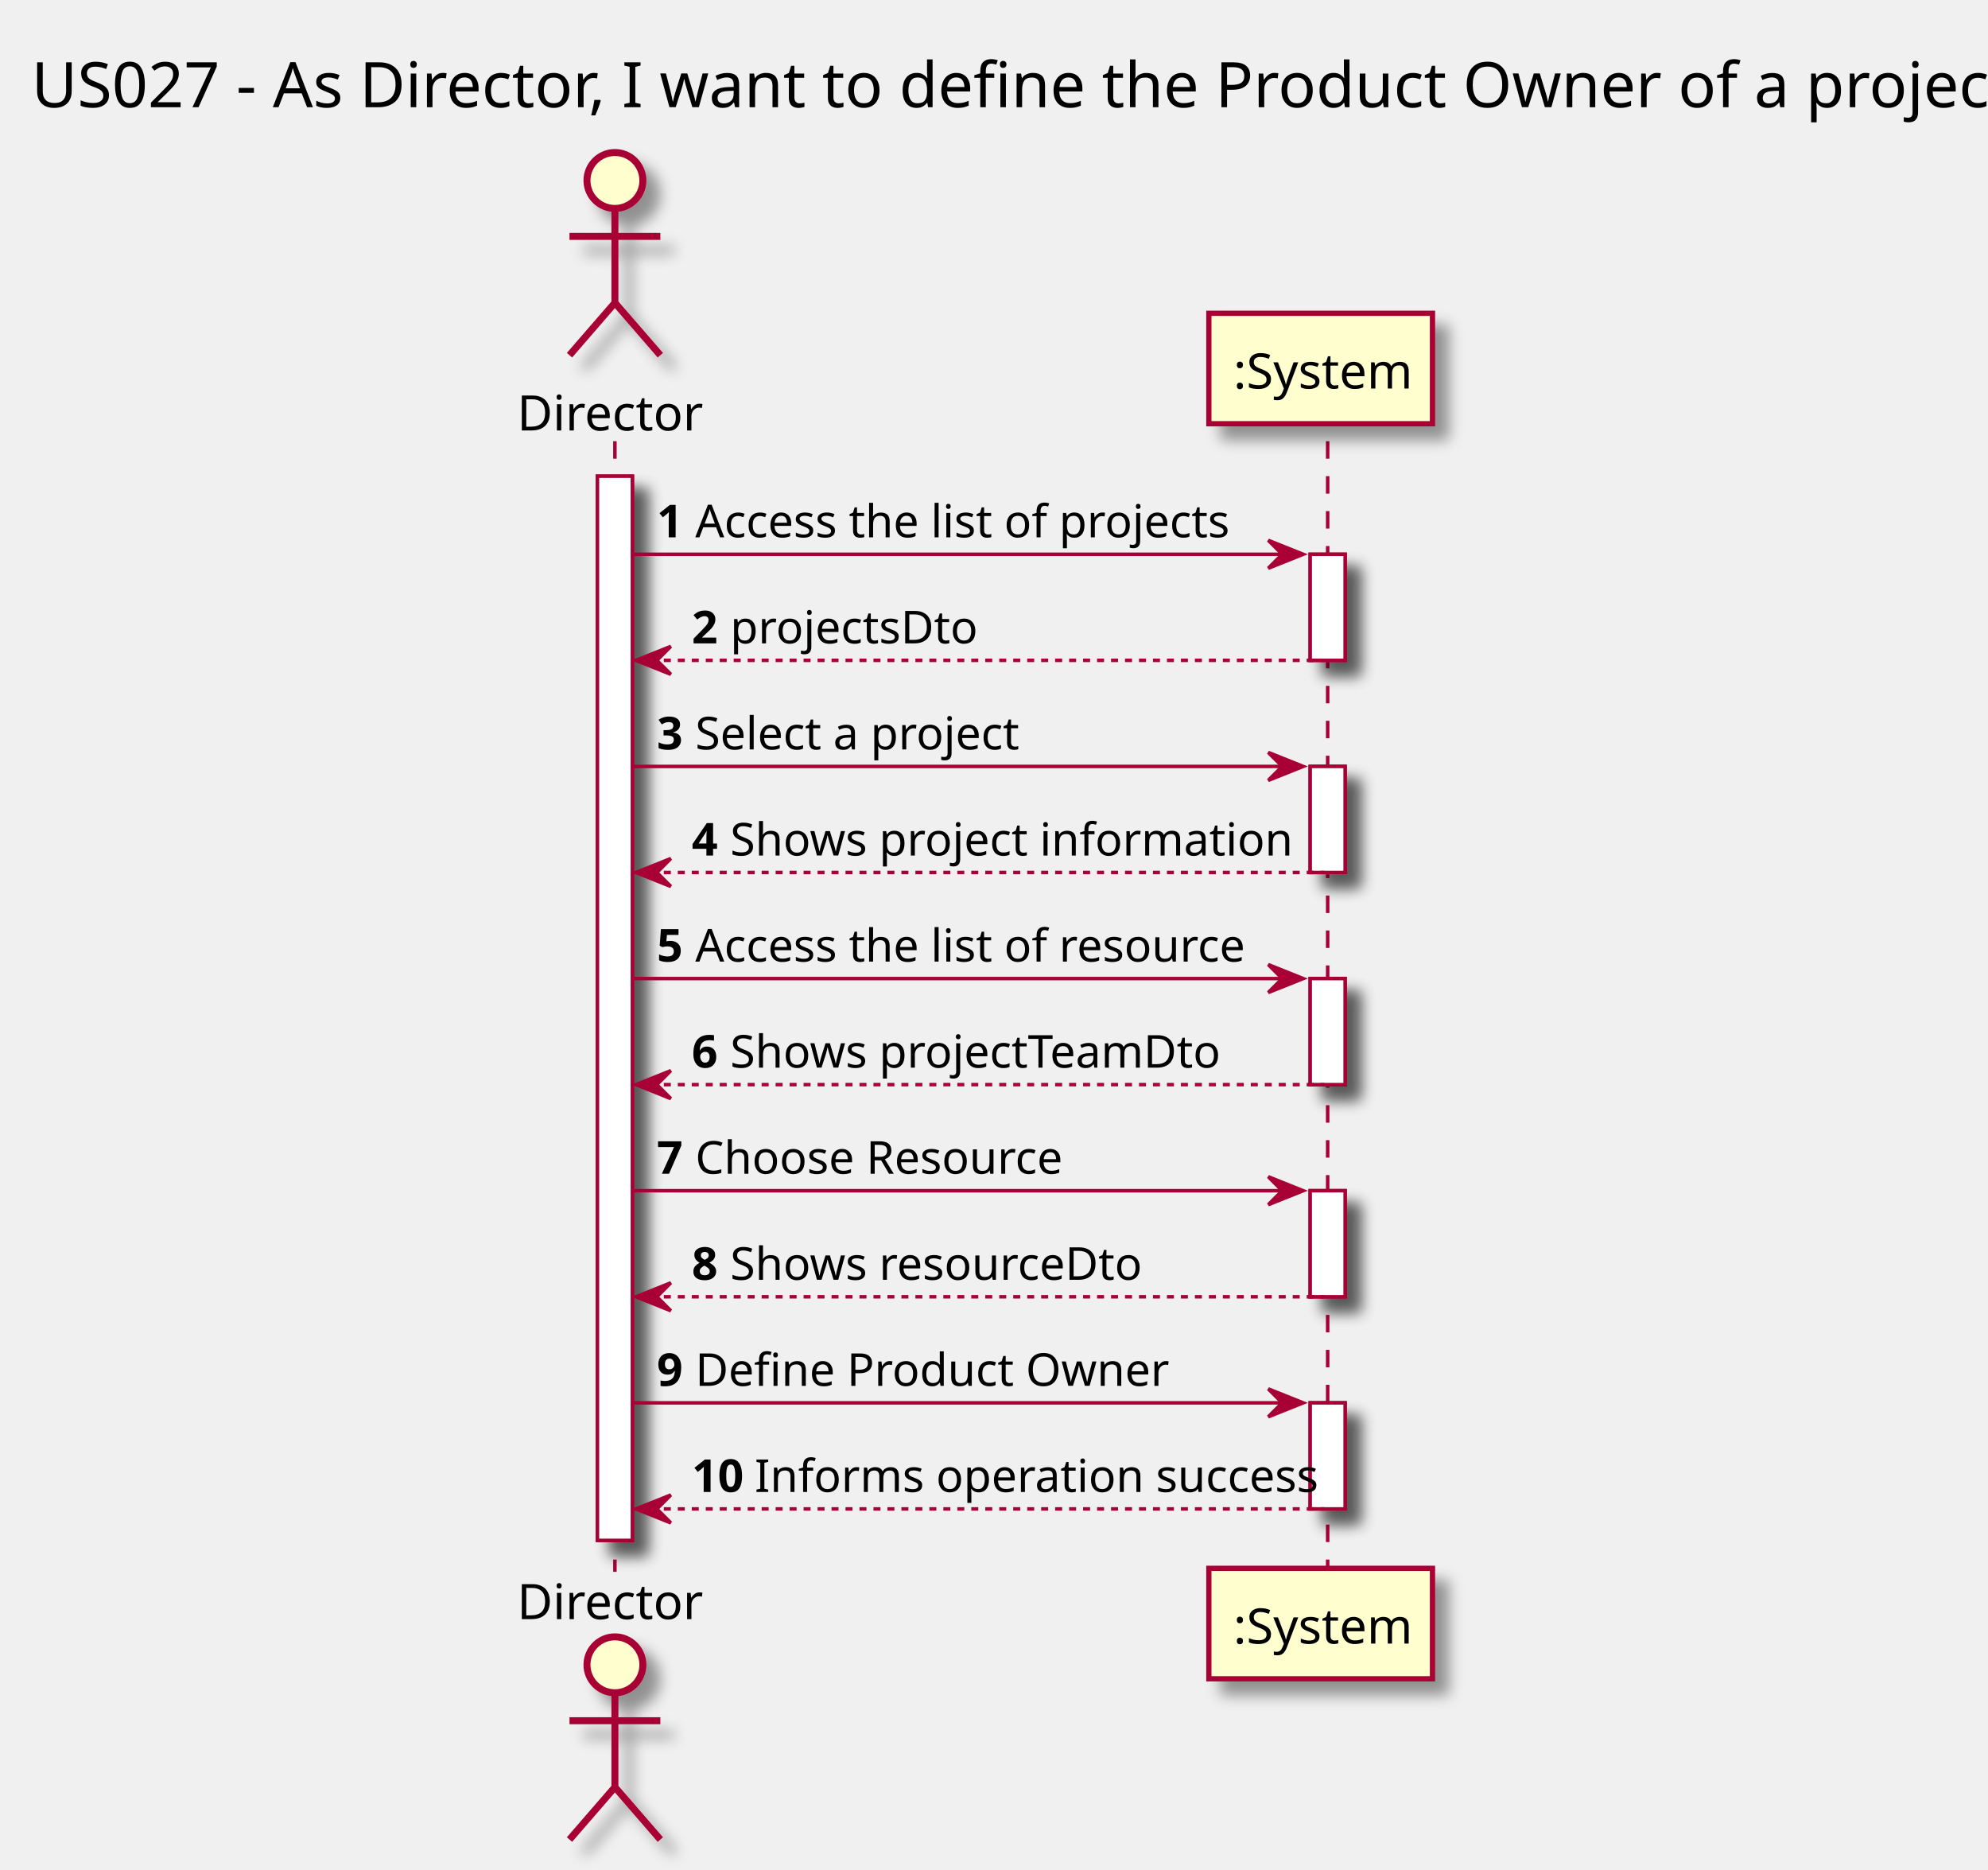
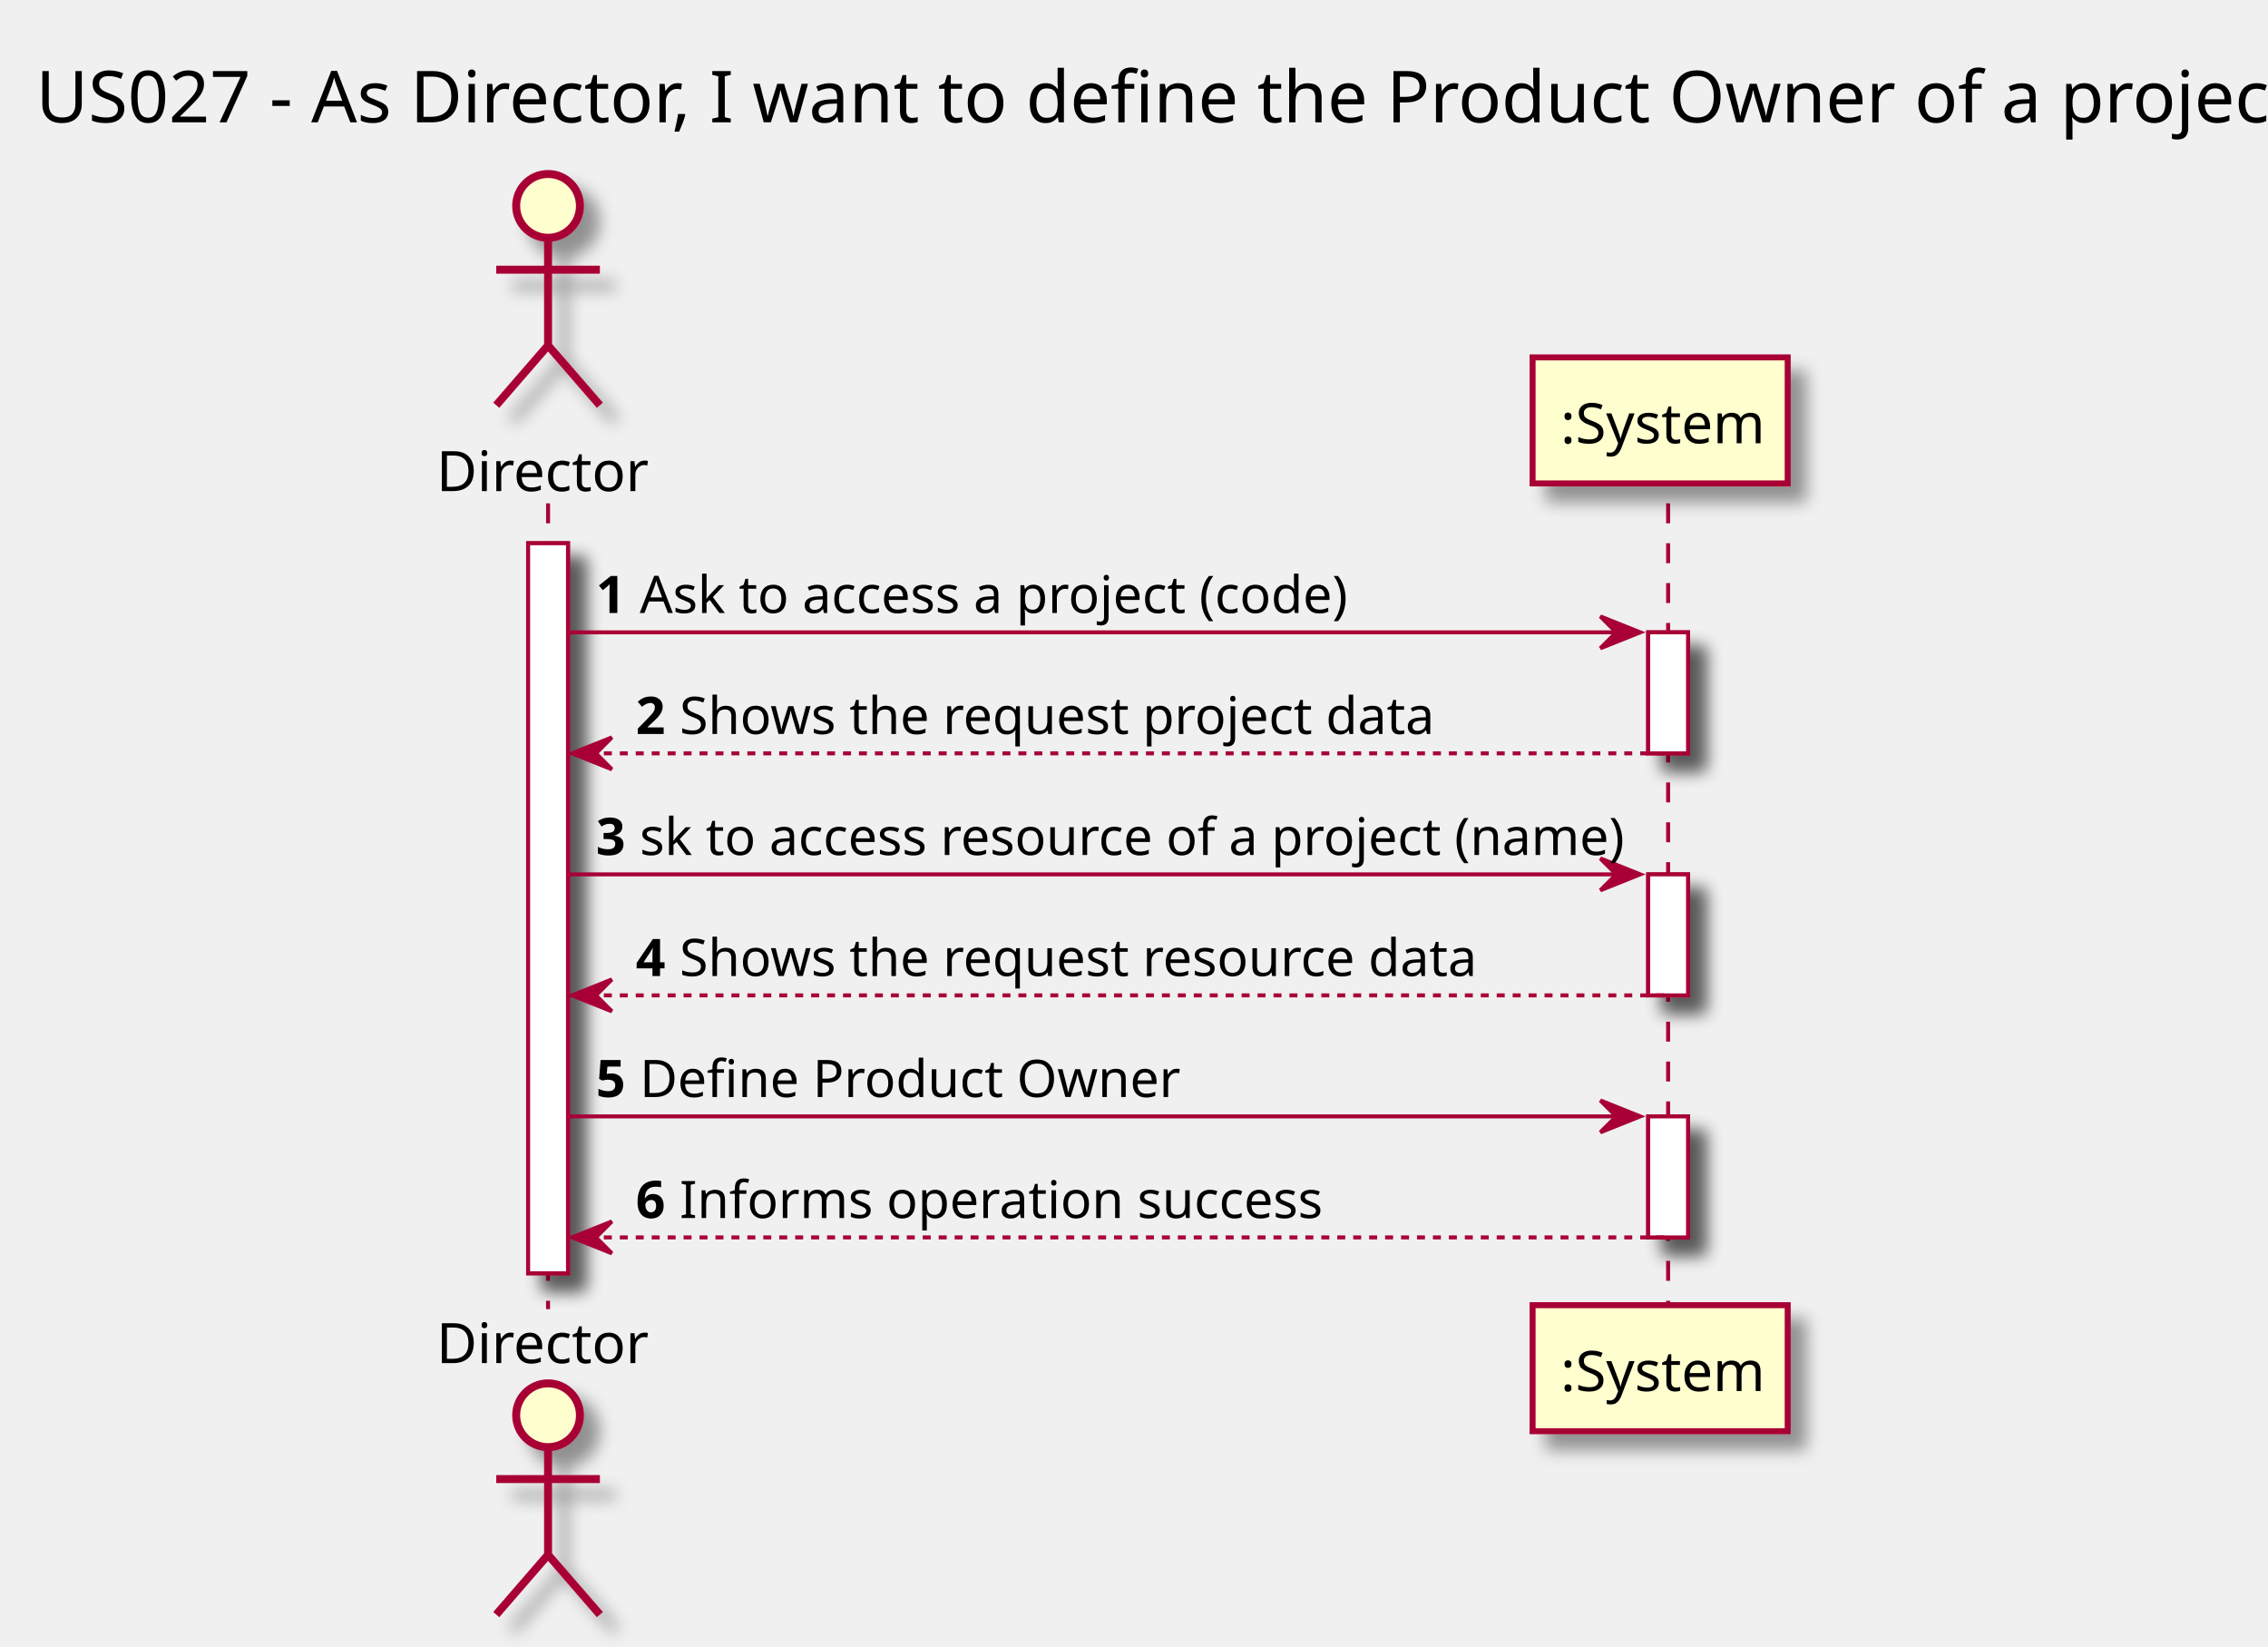
- <svg xmlns="http://www.w3.org/2000/svg" contentScriptType="application/ecmascript" contentStyleType="text/css" height="535px" preserveAspectRatio="none" style="width:569px;height:535px;background:#FFFFFF;" version="1.1" viewBox="0 0 569 535" width="569px" zoomAndPan="magnify">
+ <svg xmlns="http://www.w3.org/2000/svg" contentScriptType="application/ecmascript" contentStyleType="text/css" height="413px" preserveAspectRatio="none" style="width:569px;height:413px;background:#FFFFFF;" version="1.1" viewBox="0 0 569 413" width="569px" zoomAndPan="magnify">
  <defs>
-     <filter height="300%" id="fc4pl1x0g233k" width="300%" x="-1" y="-1">
+     <filter height="300%" id="ff6ubbyjwfslq" width="300%" x="-1" y="-1">
      <feGaussianBlur result="blurOut" stdDeviation="2.0" />
      <feColorMatrix in="blurOut" result="blurOut2" type="matrix" values="0 0 0 0 0 0 0 0 0 0 0 0 0 0 0 0 0 0 .4 0" />
      <feOffset dx="4.0" dy="4.0" in="blurOut2" result="blurOut3" />
      <feBlend in="SourceGraphic" in2="blurOut3" mode="normal" />
    </filter>
  </defs>
  <g>
    <text fill="#000000" font-family="sans-serif" font-size="18" lengthAdjust="spacing" textLength="544" x="9" y="30.686">US027 - As Director, I want to define the Product Owner of a project.</text>
-     <rect fill="#FFFFFF" filter="url(#fc4pl1x0g233k)" height="304.516" style="stroke:#A80036;stroke-width:1.0;" width="10" x="171" y="136.25" />
-     <rect fill="#FFFFFF" filter="url(#fc4pl1x0g233k)" height="30.352" style="stroke:#A80036;stroke-width:1.0;" width="10" x="375" y="158.602" />
-     <rect fill="#FFFFFF" filter="url(#fc4pl1x0g233k)" height="30.352" style="stroke:#A80036;stroke-width:1.0;" width="10" x="375" y="219.305" />
-     <rect fill="#FFFFFF" filter="url(#fc4pl1x0g233k)" height="30.352" style="stroke:#A80036;stroke-width:1.0;" width="10" x="375" y="280.008" />
-     <rect fill="#FFFFFF" filter="url(#fc4pl1x0g233k)" height="30.352" style="stroke:#A80036;stroke-width:1.0;" width="10" x="375" y="340.711" />
-     <rect fill="#FFFFFF" filter="url(#fc4pl1x0g233k)" height="30.352" style="stroke:#A80036;stroke-width:1.0;" width="10" x="375" y="401.414" />
-     <line style="stroke:#A80036;stroke-width:1.0;stroke-dasharray:5.0,5.0;" x1="176" x2="176" y1="126.25" y2="449.766" />
-     <line style="stroke:#A80036;stroke-width:1.0;stroke-dasharray:5.0,5.0;" x1="380" x2="380" y1="126.25" y2="449.766" />
-     <text fill="#000000" font-family="sans-serif" font-size="14" lengthAdjust="spacing" textLength="50" x="148" y="123.174">Director</text>
-     <ellipse cx="176" cy="51.641" fill="#FEFECE" filter="url(#fc4pl1x0g233k)" rx="8" ry="8" style="stroke:#A80036;stroke-width:2.0;" />
-     <path d="M176,59.641 L176,86.641 M163,67.641 L189,67.641 M176,86.641 L163,101.641 M176,86.641 L189,101.641 " fill="none" filter="url(#fc4pl1x0g233k)" style="stroke:#A80036;stroke-width:2.0;" />
-     <text fill="#000000" font-family="sans-serif" font-size="14" lengthAdjust="spacing" textLength="50" x="148" y="463.299">Director</text>
-     <ellipse cx="176" cy="476.375" fill="#FEFECE" filter="url(#fc4pl1x0g233k)" rx="8" ry="8" style="stroke:#A80036;stroke-width:2.0;" />
-     <path d="M176,484.375 L176,511.375 M163,492.375 L189,492.375 M176,511.375 L163,526.375 M176,511.375 L189,526.375 " fill="none" filter="url(#fc4pl1x0g233k)" style="stroke:#A80036;stroke-width:2.0;" />
-     <rect fill="#FEFECE" filter="url(#fc4pl1x0g233k)" height="31.609" style="stroke:#A80036;stroke-width:1.5;" width="64" x="346" y="89.641" />
-     <text fill="#000000" font-family="sans-serif" font-size="14" lengthAdjust="spacing" textLength="50" x="353" y="111.174">:System</text>
-     <rect fill="#FEFECE" filter="url(#fc4pl1x0g233k)" height="31.609" style="stroke:#A80036;stroke-width:1.5;" width="64" x="346" y="448.766" />
-     <text fill="#000000" font-family="sans-serif" font-size="14" lengthAdjust="spacing" textLength="50" x="353" y="470.299">:System</text>
-     <rect fill="#FFFFFF" filter="url(#fc4pl1x0g233k)" height="304.516" style="stroke:#A80036;stroke-width:1.0;" width="10" x="171" y="136.25" />
-     <rect fill="#FFFFFF" filter="url(#fc4pl1x0g233k)" height="30.352" style="stroke:#A80036;stroke-width:1.0;" width="10" x="375" y="158.602" />
-     <rect fill="#FFFFFF" filter="url(#fc4pl1x0g233k)" height="30.352" style="stroke:#A80036;stroke-width:1.0;" width="10" x="375" y="219.305" />
-     <rect fill="#FFFFFF" filter="url(#fc4pl1x0g233k)" height="30.352" style="stroke:#A80036;stroke-width:1.0;" width="10" x="375" y="280.008" />
-     <rect fill="#FFFFFF" filter="url(#fc4pl1x0g233k)" height="30.352" style="stroke:#A80036;stroke-width:1.0;" width="10" x="375" y="340.711" />
-     <rect fill="#FFFFFF" filter="url(#fc4pl1x0g233k)" height="30.352" style="stroke:#A80036;stroke-width:1.0;" width="10" x="375" y="401.414" />
-     <polygon fill="#A80036" points="363,154.602,373,158.602,363,162.602,367,158.602" style="stroke:#A80036;stroke-width:1.0;" />
-     <line style="stroke:#A80036;stroke-width:1.0;" x1="181" x2="369" y1="158.602" y2="158.602" />
-     <text fill="#000000" font-family="sans-serif" font-size="13" font-weight="bold" lengthAdjust="spacing" textLength="7" x="188" y="153.745">1</text>
-     <text fill="#000000" font-family="sans-serif" font-size="13" lengthAdjust="spacing" textLength="151" x="199" y="153.745">Access the list of projects</text>
-     <polygon fill="#A80036" points="192,184.953,182,188.953,192,192.953,188,188.953" style="stroke:#A80036;stroke-width:1.0;" />
-     <line style="stroke:#A80036;stroke-width:1.0;stroke-dasharray:2.0,2.0;" x1="186" x2="379" y1="188.953" y2="188.953" />
-     <text fill="#000000" font-family="sans-serif" font-size="13" font-weight="bold" lengthAdjust="spacing" textLength="7" x="198" y="184.097">2</text>
-     <text fill="#000000" font-family="sans-serif" font-size="13" lengthAdjust="spacing" textLength="66" x="209" y="184.097">projectsDto</text>
-     <polygon fill="#A80036" points="363,215.305,373,219.305,363,223.305,367,219.305" style="stroke:#A80036;stroke-width:1.0;" />
-     <line style="stroke:#A80036;stroke-width:1.0;" x1="181" x2="369" y1="219.305" y2="219.305" />
-     <text fill="#000000" font-family="sans-serif" font-size="13" font-weight="bold" lengthAdjust="spacing" textLength="7" x="188" y="214.448">3</text>
-     <text fill="#000000" font-family="sans-serif" font-size="13" lengthAdjust="spacing" textLength="91" x="199" y="214.448">Select a project</text>
-     <polygon fill="#A80036" points="192,245.656,182,249.656,192,253.656,188,249.656" style="stroke:#A80036;stroke-width:1.0;" />
-     <line style="stroke:#A80036;stroke-width:1.0;stroke-dasharray:2.0,2.0;" x1="186" x2="379" y1="249.656" y2="249.656" />
-     <text fill="#000000" font-family="sans-serif" font-size="13" font-weight="bold" lengthAdjust="spacing" textLength="7" x="198" y="244.8">4</text>
-     <text fill="#000000" font-family="sans-serif" font-size="13" lengthAdjust="spacing" textLength="149" x="209" y="244.8">Shows project information</text>
-     <polygon fill="#A80036" points="363,276.008,373,280.008,363,284.008,367,280.008" style="stroke:#A80036;stroke-width:1.0;" />
-     <line style="stroke:#A80036;stroke-width:1.0;" x1="181" x2="369" y1="280.008" y2="280.008" />
-     <text fill="#000000" font-family="sans-serif" font-size="13" font-weight="bold" lengthAdjust="spacing" textLength="7" x="188" y="275.151">5</text>
-     <text fill="#000000" font-family="sans-serif" font-size="13" lengthAdjust="spacing" textLength="155" x="199" y="275.151">Access the list of resource</text>
-     <polygon fill="#A80036" points="192,306.359,182,310.359,192,314.359,188,310.359" style="stroke:#A80036;stroke-width:1.0;" />
-     <line style="stroke:#A80036;stroke-width:1.0;stroke-dasharray:2.0,2.0;" x1="186" x2="379" y1="310.359" y2="310.359" />
-     <text fill="#000000" font-family="sans-serif" font-size="13" font-weight="bold" lengthAdjust="spacing" textLength="7" x="198" y="305.503">6</text>
-     <text fill="#000000" font-family="sans-serif" font-size="13" lengthAdjust="spacing" textLength="134" x="209" y="305.503">Shows projectTeamDto</text>
-     <polygon fill="#A80036" points="363,336.711,373,340.711,363,344.711,367,340.711" style="stroke:#A80036;stroke-width:1.0;" />
-     <line style="stroke:#A80036;stroke-width:1.0;" x1="181" x2="369" y1="340.711" y2="340.711" />
-     <text fill="#000000" font-family="sans-serif" font-size="13" font-weight="bold" lengthAdjust="spacing" textLength="7" x="188" y="335.854">7</text>
-     <text fill="#000000" font-family="sans-serif" font-size="13" lengthAdjust="spacing" textLength="103" x="199" y="335.854">Choose Resource</text>
-     <polygon fill="#A80036" points="192,367.062,182,371.062,192,375.062,188,371.062" style="stroke:#A80036;stroke-width:1.0;" />
-     <line style="stroke:#A80036;stroke-width:1.0;stroke-dasharray:2.0,2.0;" x1="186" x2="379" y1="371.062" y2="371.062" />
-     <text fill="#000000" font-family="sans-serif" font-size="13" font-weight="bold" lengthAdjust="spacing" textLength="7" x="198" y="366.206">8</text>
-     <text fill="#000000" font-family="sans-serif" font-size="13" lengthAdjust="spacing" textLength="113" x="209" y="366.206">Shows resourceDto</text>
-     <polygon fill="#A80036" points="363,397.414,373,401.414,363,405.414,367,401.414" style="stroke:#A80036;stroke-width:1.0;" />
-     <line style="stroke:#A80036;stroke-width:1.0;" x1="181" x2="369" y1="401.414" y2="401.414" />
-     <text fill="#000000" font-family="sans-serif" font-size="13" font-weight="bold" lengthAdjust="spacing" textLength="7" x="188" y="396.558">9</text>
-     <text fill="#000000" font-family="sans-serif" font-size="13" lengthAdjust="spacing" textLength="126" x="199" y="396.558">Define Product Owner</text>
-     <polygon fill="#A80036" points="192,427.766,182,431.766,192,435.766,188,431.766" style="stroke:#A80036;stroke-width:1.0;" />
-     <line style="stroke:#A80036;stroke-width:1.0;stroke-dasharray:2.0,2.0;" x1="186" x2="379" y1="431.766" y2="431.766" />
-     <text fill="#000000" font-family="sans-serif" font-size="13" font-weight="bold" lengthAdjust="spacing" textLength="14" x="198" y="426.909">10</text>
-     <text fill="#000000" font-family="sans-serif" font-size="13" lengthAdjust="spacing" textLength="152" x="216" y="426.909">Informs operation success</text>
+     <rect fill="#FFFFFF" filter="url(#ff6ubbyjwfslq)" height="183.109" style="stroke:#A80036;stroke-width:1.0;" width="10" x="132.5" y="136.25" />
+     <rect fill="#FFFFFF" filter="url(#ff6ubbyjwfslq)" height="30.352" style="stroke:#A80036;stroke-width:1.0;" width="10" x="413.5" y="158.602" />
+     <rect fill="#FFFFFF" filter="url(#ff6ubbyjwfslq)" height="30.352" style="stroke:#A80036;stroke-width:1.0;" width="10" x="413.5" y="219.305" />
+     <rect fill="#FFFFFF" filter="url(#ff6ubbyjwfslq)" height="30.352" style="stroke:#A80036;stroke-width:1.0;" width="10" x="413.5" y="280.008" />
+     <line style="stroke:#A80036;stroke-width:1.0;stroke-dasharray:5.0,5.0;" x1="137.5" x2="137.5" y1="126.25" y2="328.359" />
+     <line style="stroke:#A80036;stroke-width:1.0;stroke-dasharray:5.0,5.0;" x1="418.5" x2="418.5" y1="126.25" y2="328.359" />
+     <text fill="#000000" font-family="sans-serif" font-size="14" lengthAdjust="spacing" textLength="50" x="109.5" y="123.174">Director</text>
+     <ellipse cx="137.5" cy="51.641" fill="#FEFECE" filter="url(#ff6ubbyjwfslq)" rx="8" ry="8" style="stroke:#A80036;stroke-width:2.0;" />
+     <path d="M137.5,59.641 L137.5,86.641 M124.5,67.641 L150.5,67.641 M137.5,86.641 L124.5,101.641 M137.5,86.641 L150.5,101.641 " fill="none" filter="url(#ff6ubbyjwfslq)" style="stroke:#A80036;stroke-width:2.0;" />
+     <text fill="#000000" font-family="sans-serif" font-size="14" lengthAdjust="spacing" textLength="50" x="109.5" y="341.893">Director</text>
+     <ellipse cx="137.5" cy="354.969" fill="#FEFECE" filter="url(#ff6ubbyjwfslq)" rx="8" ry="8" style="stroke:#A80036;stroke-width:2.0;" />
+     <path d="M137.5,362.969 L137.5,389.969 M124.5,370.969 L150.5,370.969 M137.5,389.969 L124.5,404.969 M137.5,389.969 L150.5,404.969 " fill="none" filter="url(#ff6ubbyjwfslq)" style="stroke:#A80036;stroke-width:2.0;" />
+     <rect fill="#FEFECE" filter="url(#ff6ubbyjwfslq)" height="31.609" style="stroke:#A80036;stroke-width:1.5;" width="64" x="384.5" y="89.641" />
+     <text fill="#000000" font-family="sans-serif" font-size="14" lengthAdjust="spacing" textLength="50" x="391.5" y="111.174">:System</text>
+     <rect fill="#FEFECE" filter="url(#ff6ubbyjwfslq)" height="31.609" style="stroke:#A80036;stroke-width:1.5;" width="64" x="384.5" y="327.359" />
+     <text fill="#000000" font-family="sans-serif" font-size="14" lengthAdjust="spacing" textLength="50" x="391.5" y="348.893">:System</text>
+     <rect fill="#FFFFFF" filter="url(#ff6ubbyjwfslq)" height="183.109" style="stroke:#A80036;stroke-width:1.0;" width="10" x="132.5" y="136.25" />
+     <rect fill="#FFFFFF" filter="url(#ff6ubbyjwfslq)" height="30.352" style="stroke:#A80036;stroke-width:1.0;" width="10" x="413.5" y="158.602" />
+     <rect fill="#FFFFFF" filter="url(#ff6ubbyjwfslq)" height="30.352" style="stroke:#A80036;stroke-width:1.0;" width="10" x="413.5" y="219.305" />
+     <rect fill="#FFFFFF" filter="url(#ff6ubbyjwfslq)" height="30.352" style="stroke:#A80036;stroke-width:1.0;" width="10" x="413.5" y="280.008" />
+     <polygon fill="#A80036" points="401.5,154.602,411.5,158.602,401.5,162.602,405.5,158.602" style="stroke:#A80036;stroke-width:1.0;" />
+     <line style="stroke:#A80036;stroke-width:1.0;" x1="142.5" x2="407.5" y1="158.602" y2="158.602" />
+     <text fill="#000000" font-family="sans-serif" font-size="13" font-weight="bold" lengthAdjust="spacing" textLength="7" x="149.5" y="153.745">1</text>
+     <text fill="#000000" font-family="sans-serif" font-size="13" lengthAdjust="spacing" textLength="178" x="160.5" y="153.745">Ask to access a project (code)</text>
+     <polygon fill="#A80036" points="153.5,184.953,143.5,188.953,153.5,192.953,149.5,188.953" style="stroke:#A80036;stroke-width:1.0;" />
+     <line style="stroke:#A80036;stroke-width:1.0;stroke-dasharray:2.0,2.0;" x1="147.5" x2="417.5" y1="188.953" y2="188.953" />
+     <text fill="#000000" font-family="sans-serif" font-size="13" font-weight="bold" lengthAdjust="spacing" textLength="7" x="159.5" y="184.097">2</text>
+     <text fill="#000000" font-family="sans-serif" font-size="13" lengthAdjust="spacing" textLength="180" x="170.5" y="184.097">Shows the request project data</text>
+     <polygon fill="#A80036" points="401.5,215.305,411.5,219.305,401.5,223.305,405.5,219.305" style="stroke:#A80036;stroke-width:1.0;" />
+     <line style="stroke:#A80036;stroke-width:1.0;" x1="142.5" x2="407.5" y1="219.305" y2="219.305" />
+     <text fill="#000000" font-family="sans-serif" font-size="13" font-weight="bold" lengthAdjust="spacing" textLength="7" x="149.5" y="214.448">3</text>
+     <text fill="#000000" font-family="sans-serif" font-size="13" lengthAdjust="spacing" textLength="241" x="160.5" y="214.448">sk to access resource of a project (name)</text>
+     <polygon fill="#A80036" points="153.5,245.656,143.5,249.656,153.5,253.656,149.5,249.656" style="stroke:#A80036;stroke-width:1.0;" />
+     <line style="stroke:#A80036;stroke-width:1.0;stroke-dasharray:2.0,2.0;" x1="147.5" x2="417.5" y1="249.656" y2="249.656" />
+     <text fill="#000000" font-family="sans-serif" font-size="13" font-weight="bold" lengthAdjust="spacing" textLength="7" x="159.5" y="244.8">4</text>
+     <text fill="#000000" font-family="sans-serif" font-size="13" lengthAdjust="spacing" textLength="191" x="170.5" y="244.8">Shows the request resource data</text>
+     <polygon fill="#A80036" points="401.5,276.008,411.5,280.008,401.5,284.008,405.5,280.008" style="stroke:#A80036;stroke-width:1.0;" />
+     <line style="stroke:#A80036;stroke-width:1.0;" x1="142.5" x2="407.5" y1="280.008" y2="280.008" />
+     <text fill="#000000" font-family="sans-serif" font-size="13" font-weight="bold" lengthAdjust="spacing" textLength="7" x="149.5" y="275.151">5</text>
+     <text fill="#000000" font-family="sans-serif" font-size="13" lengthAdjust="spacing" textLength="126" x="160.5" y="275.151">Define Product Owner</text>
+     <polygon fill="#A80036" points="153.5,306.359,143.5,310.359,153.5,314.359,149.5,310.359" style="stroke:#A80036;stroke-width:1.0;" />
+     <line style="stroke:#A80036;stroke-width:1.0;stroke-dasharray:2.0,2.0;" x1="147.5" x2="417.5" y1="310.359" y2="310.359" />
+     <text fill="#000000" font-family="sans-serif" font-size="13" font-weight="bold" lengthAdjust="spacing" textLength="7" x="159.5" y="305.503">6</text>
+     <text fill="#000000" font-family="sans-serif" font-size="13" lengthAdjust="spacing" textLength="152" x="170.5" y="305.503">Informs operation success</text>
  </g>
</svg>
